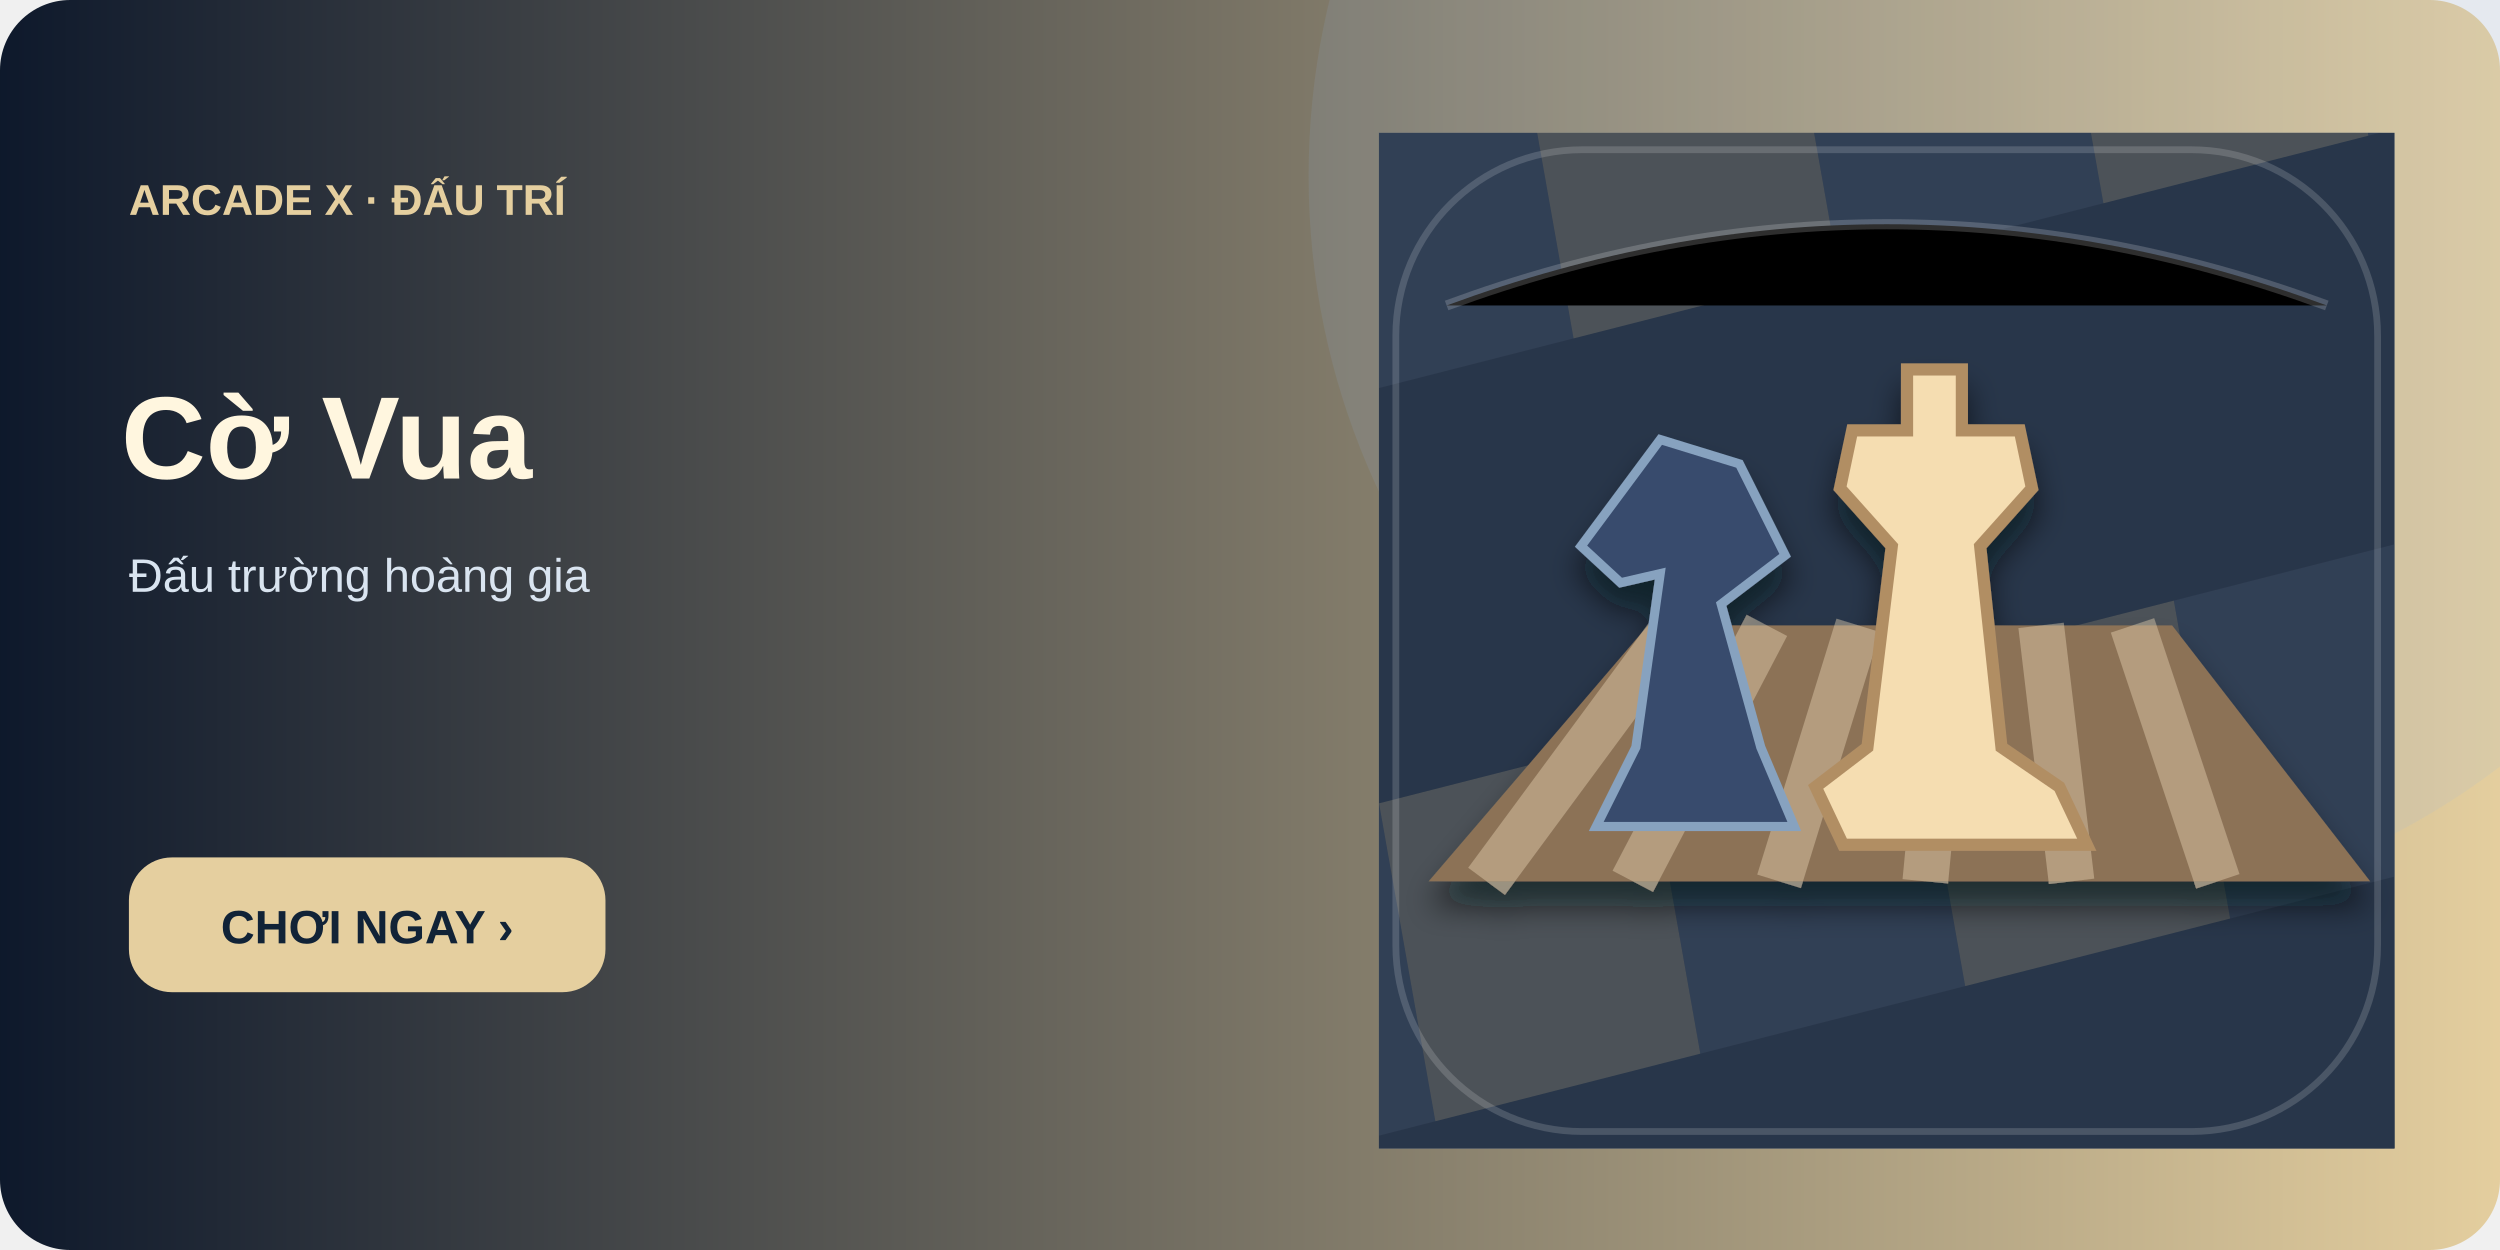
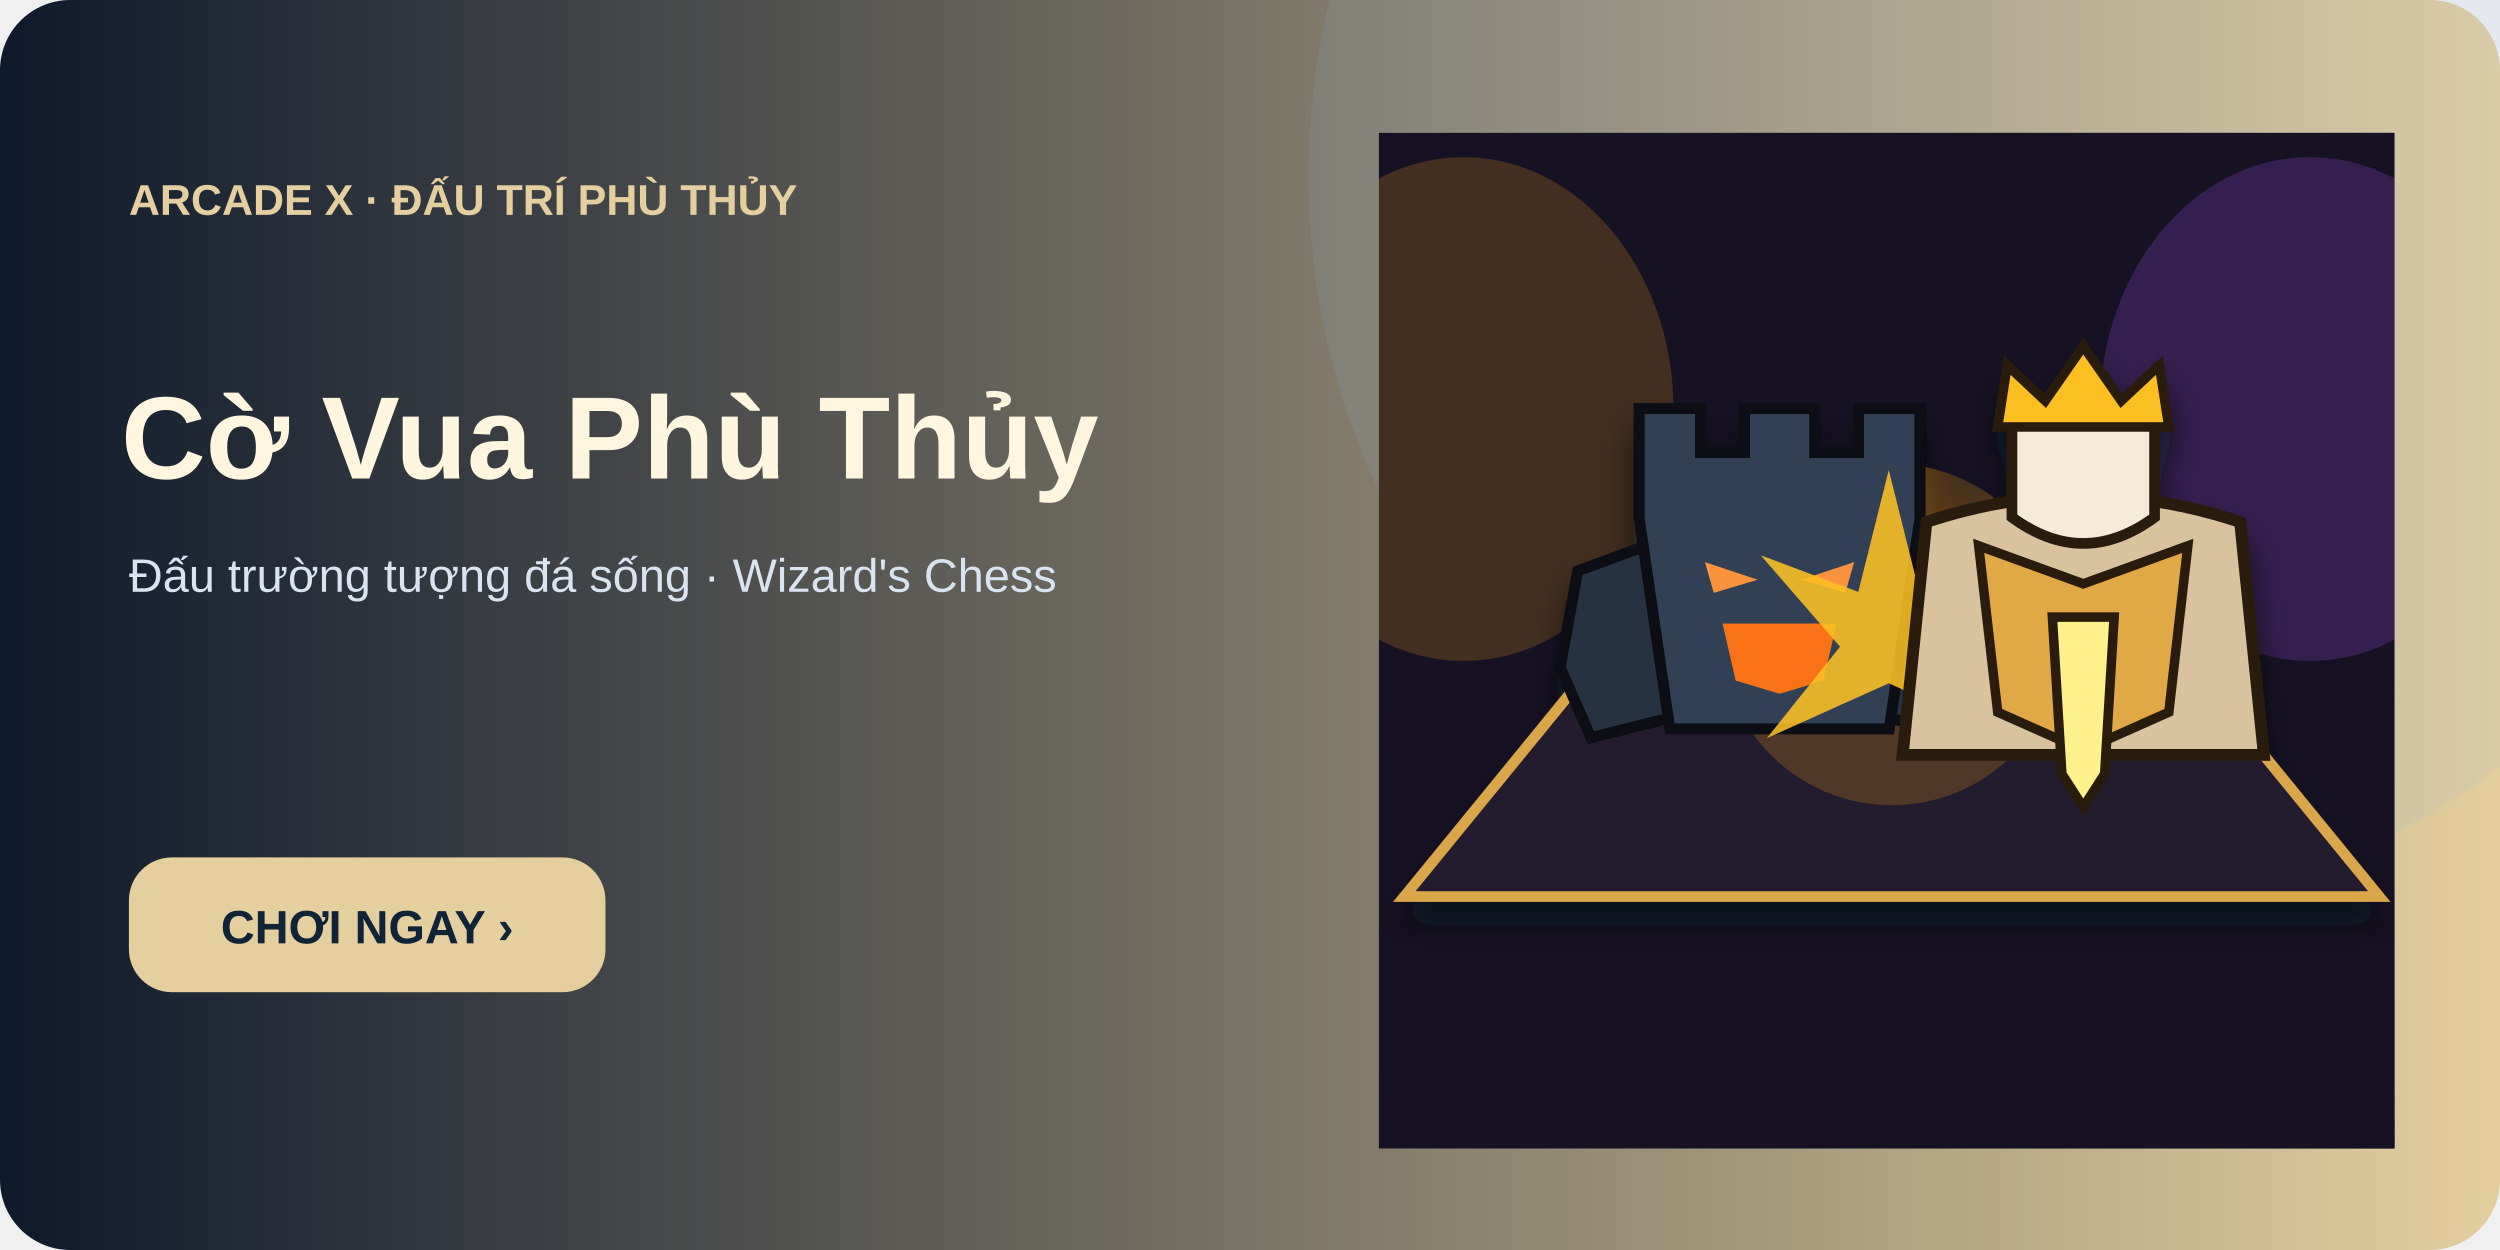
<svg xmlns="http://www.w3.org/2000/svg" width="1280" height="640" viewBox="0 0 1280 640">
  <defs>
    <linearGradient id="bg">
      <stop stop-color="#0d182b" />
      <stop offset="1" stop-color="#e5cf9f" />
    </linearGradient>
+     <radialGradient id="R0-sky" cx=".35" cy=".2" r="1">
+       <stop stop-color="#e5cf9f" stop-opacity=".72" />
+       <stop offset=".62" stop-color="#93b6e5" stop-opacity=".24" />
+       <stop offset="1" stop-color="#0b172b" />
+     </radialGradient>
+     <filter id="R0-depth" x="-25%" y="-25%" width="150%" height="170%">
+       <feDropShadow dx="0" dy="8" stdDeviation="5" flood-color="#020a16" flood-opacity=".6" />
+     </filter>
  </defs>
  <rect width="1280" height="640" rx="36" fill="url(#bg)" />
  <circle cx="1050" cy="90" r="380" fill="#93b6e5" opacity=".12" />
-   <text x="66" y="110" fill="#e5cf9f" font-family="Arial,sans-serif" font-size="22" font-weight="700">ARCADE X · ĐẤU TRÍ</text>
-   <text x="62" y="245" fill="#fff6df" font-family="Arial,sans-serif" font-size="60" font-weight="800">Cờ Vua</text>
-   <text x="66" y="303" fill="#d9e4f0" font-family="Arial,sans-serif" font-size="24">Đấu trường hoàng gia</text>
+   <text x="66" y="110" fill="#e5cf9f" font-family="Arial,sans-serif" font-size="22" font-weight="700">ARCADE X · ĐẤU TRÍ PHÙ THỦY</text>
+   <text x="62" y="245" fill="#fff6df" font-family="Arial,sans-serif" font-size="60" font-weight="800">Cờ Vua Phù Thủy</text>
+   <text x="66" y="303" fill="#d9e4f0" font-family="Arial,sans-serif" font-size="24">Đấu trường tượng đá sống · Wizard's Chess</text>
  <rect x="66" y="439" width="244" height="69" rx="22" fill="#e5cf9f" />
  <text x="188" y="483" text-anchor="middle" fill="#112337" font-family="Arial,sans-serif" font-size="24" font-weight="800">CHƠI NGAY  ›</text>
  <svg x="706" y="68" width="520" height="520" viewBox="60 -25 300 300">
-     <defs>
-       <clipPath id="_R_0_-orb">
-         <rect x="135" y="92" width="105" height="105" />
-       </clipPath>
-       <radialGradient id="_R_0_-sky" cx=".35" cy=".2" r="1">
-         <stop stop-color="#e5cf9f" stop-opacity=".72" />
-         <stop offset=".62" stop-color="#93b6e5" stop-opacity=".24" />
-         <stop offset="1" stop-color="#0b172b" />
-       </radialGradient>
-       <filter id="_R_0_-depth" x="-25%" y="-25%" width="150%" height="170%">
-         <feDropShadow dx="0" dy="8" stdDeviation="5" flood-color="#020a16" flood-opacity=".6" />
-       </filter>
-     </defs>
-     <rect x="0" y="-30" width="420" height="310" fill="url(#_R_0_-sky)" />
+     <rect x="0" y="-30" width="420" height="310" fill="url(#R0-sky)" />
    <g transform="translate(0 -25) scale(1 1.2)">
-       <g>
-         <path d="M0 0H420V250H0Z" fill="#28364a" />
-         <rect x="-25" y="-47" width="80" height="80" fill="#cfb889" opacity=".22" transform="rotate(-12 210 125)" />
-         <rect x="55" y="-47" width="80" height="80" fill="#53627a" opacity=".22" transform="rotate(-12 210 125)" />
-         <rect x="135" y="-47" width="80" height="80" fill="#cfb889" opacity=".22" transform="rotate(-12 210 125)" />
-         <rect x="215" y="-47" width="80" height="80" fill="#53627a" opacity=".22" transform="rotate(-12 210 125)" />
-         <rect x="295" y="-47" width="80" height="80" fill="#cfb889" opacity=".22" transform="rotate(-12 210 125)" />
-         <rect x="375" y="-47" width="80" height="80" fill="#53627a" opacity=".22" transform="rotate(-12 210 125)" />
-         <rect x="-25" y="133" width="80" height="80" fill="#53627a" opacity=".22" transform="rotate(-12 210 125)" />
-         <rect x="55" y="133" width="80" height="80" fill="#cfb889" opacity=".22" transform="rotate(-12 210 125)" />
-         <rect x="135" y="133" width="80" height="80" fill="#53627a" opacity=".22" transform="rotate(-12 210 125)" />
-         <rect x="215" y="133" width="80" height="80" fill="#cfb889" opacity=".22" transform="rotate(-12 210 125)" />
-         <rect x="295" y="133" width="80" height="80" fill="#53627a" opacity=".22" transform="rotate(-12 210 125)" />
-         <rect x="375" y="133" width="80" height="80" fill="#cfb889" opacity=".22" transform="rotate(-12 210 125)" />
+       <path d="M0 0H420V250H0Z" fill="#161224" />
+       <circle cx="85" cy="68" r="62" fill="#f59e0b" opacity=".2" />
+       <circle cx="335" cy="68" r="62" fill="#a855f7" opacity=".2" />
+     </g>
+     <g class="game-artwork-scene" filter="url(#R0-depth)" transform="translate(18 8) scale(.9)">
+       <path d="M55 214L122 132H308L375 214Z" fill="#231c2e" stroke="#d9a74a" stroke-width="3.5" />
+       <circle cx="215" cy="128" r="56" fill="#f59e0b" opacity=".22" />
+       <g transform="translate(86 38) scale(0.72)">
+         <path d="M36 96 L74 82 L82 162 L42 172 L28 140 Z M220 96 L182 82 L174 162 L214 172 L228 140 Z" fill="#283142" stroke="#090c12" stroke-width="5" />
+         <path d="M64 22 H92 V42 H112 V22 H144 V42 H164 V22 H192 V72 L178 168 H78 L64 72 Z" fill="#334155" stroke="#090c12" stroke-width="5" />
+         <polygon points="94,92 118,100 98,106" fill="#fb923c" />
+         <polygon points="162,92 138,100 158,106" fill="#fb923c" />
+         <path d="M102 120 H154 L148 146 L128 152 L108 146 Z" fill="#f97316" />
+       </g>
+       <path d="M214 74 L224 114 L256 102 L230 132 L254 162 L214 144 L174 162 L198 132 L172 102 L204 114 Z" fill="#fbbf24" opacity=".88" />
+       <g transform="translate(178 24) scale(0.78)">
+         <path d="M52 184 L62 86 Q128 64 194 86 L204 184 Z" fill="#d8c39e" stroke="#2b1e10" stroke-width="5" />
+         <path d="M84 96 L128 112 L172 96 L164 166 L128 182 L92 166 Z" fill="#e0a945" stroke="#2b1e10" stroke-width="4" />
+         <path d="M98 44 H158 V84 Q128 106 98 84 Z" fill="#f5ebd6" stroke="#2b1e10" stroke-width="4.5" />
+         <path d="M92 46 L96 20 L112 35 L128 12 L144 35 L160 20 L164 46 Z" fill="#fbbf24" stroke="#2b1e10" stroke-width="4" />
+         <path d="M115 126 H141 L137 192 L128 206 L119 192 Z" fill="#fef08a" stroke="#2b1e10" stroke-width="4" />
      </g>
    </g>
-     <g class="game-artwork-scene" filter="url(#_R_0_-depth)" transform="translate(18 8) scale(.9)">
-       <g>
-         <path d="M63 209L135 125H307L372 209Z" fill="#8c7257" />
-         <path d="M82 209L144 125" stroke="#efdcb9" stroke-width="15" opacity=".4" />
-         <path d="M130 209L174 125" stroke="#efdcb9" stroke-width="15" opacity=".4" />
-         <path d="M178 209L204 125" stroke="#efdcb9" stroke-width="15" opacity=".4" />
-         <path d="M226 209L234 125" stroke="#efdcb9" stroke-width="15" opacity=".4" />
-         <path d="M274 209L264 125" stroke="#efdcb9" stroke-width="15" opacity=".4" />
-         <path d="M322 209L294 125" stroke="#efdcb9" stroke-width="15" opacity=".4" />
-         <path d="M199 197H279L270 178L251 165L244 99L261 80L257 61H238V41H220V61H202L198 80L215 99L207 165L190 178Z" fill="#f5ddb1" stroke="#b18e64" stroke-width="4" />
-         <path d="M118 191H183L172 165L159 118L180 102L165 72L139 64L113 99L126 111L139 108L131 165Z" fill="#384b6d" stroke="#87a2bf" stroke-width="3" />
-       </g>
-     </g>
-     <path d="M80 26Q210 -22 340 26" stroke="#fff" stroke-opacity=".18" stroke-width="3" />
-     <rect x="65" y="-20" width="290" height="290" rx="55" stroke="#fff" stroke-opacity=".16" stroke-width="2" fill="none" />
  </svg>
</svg>
